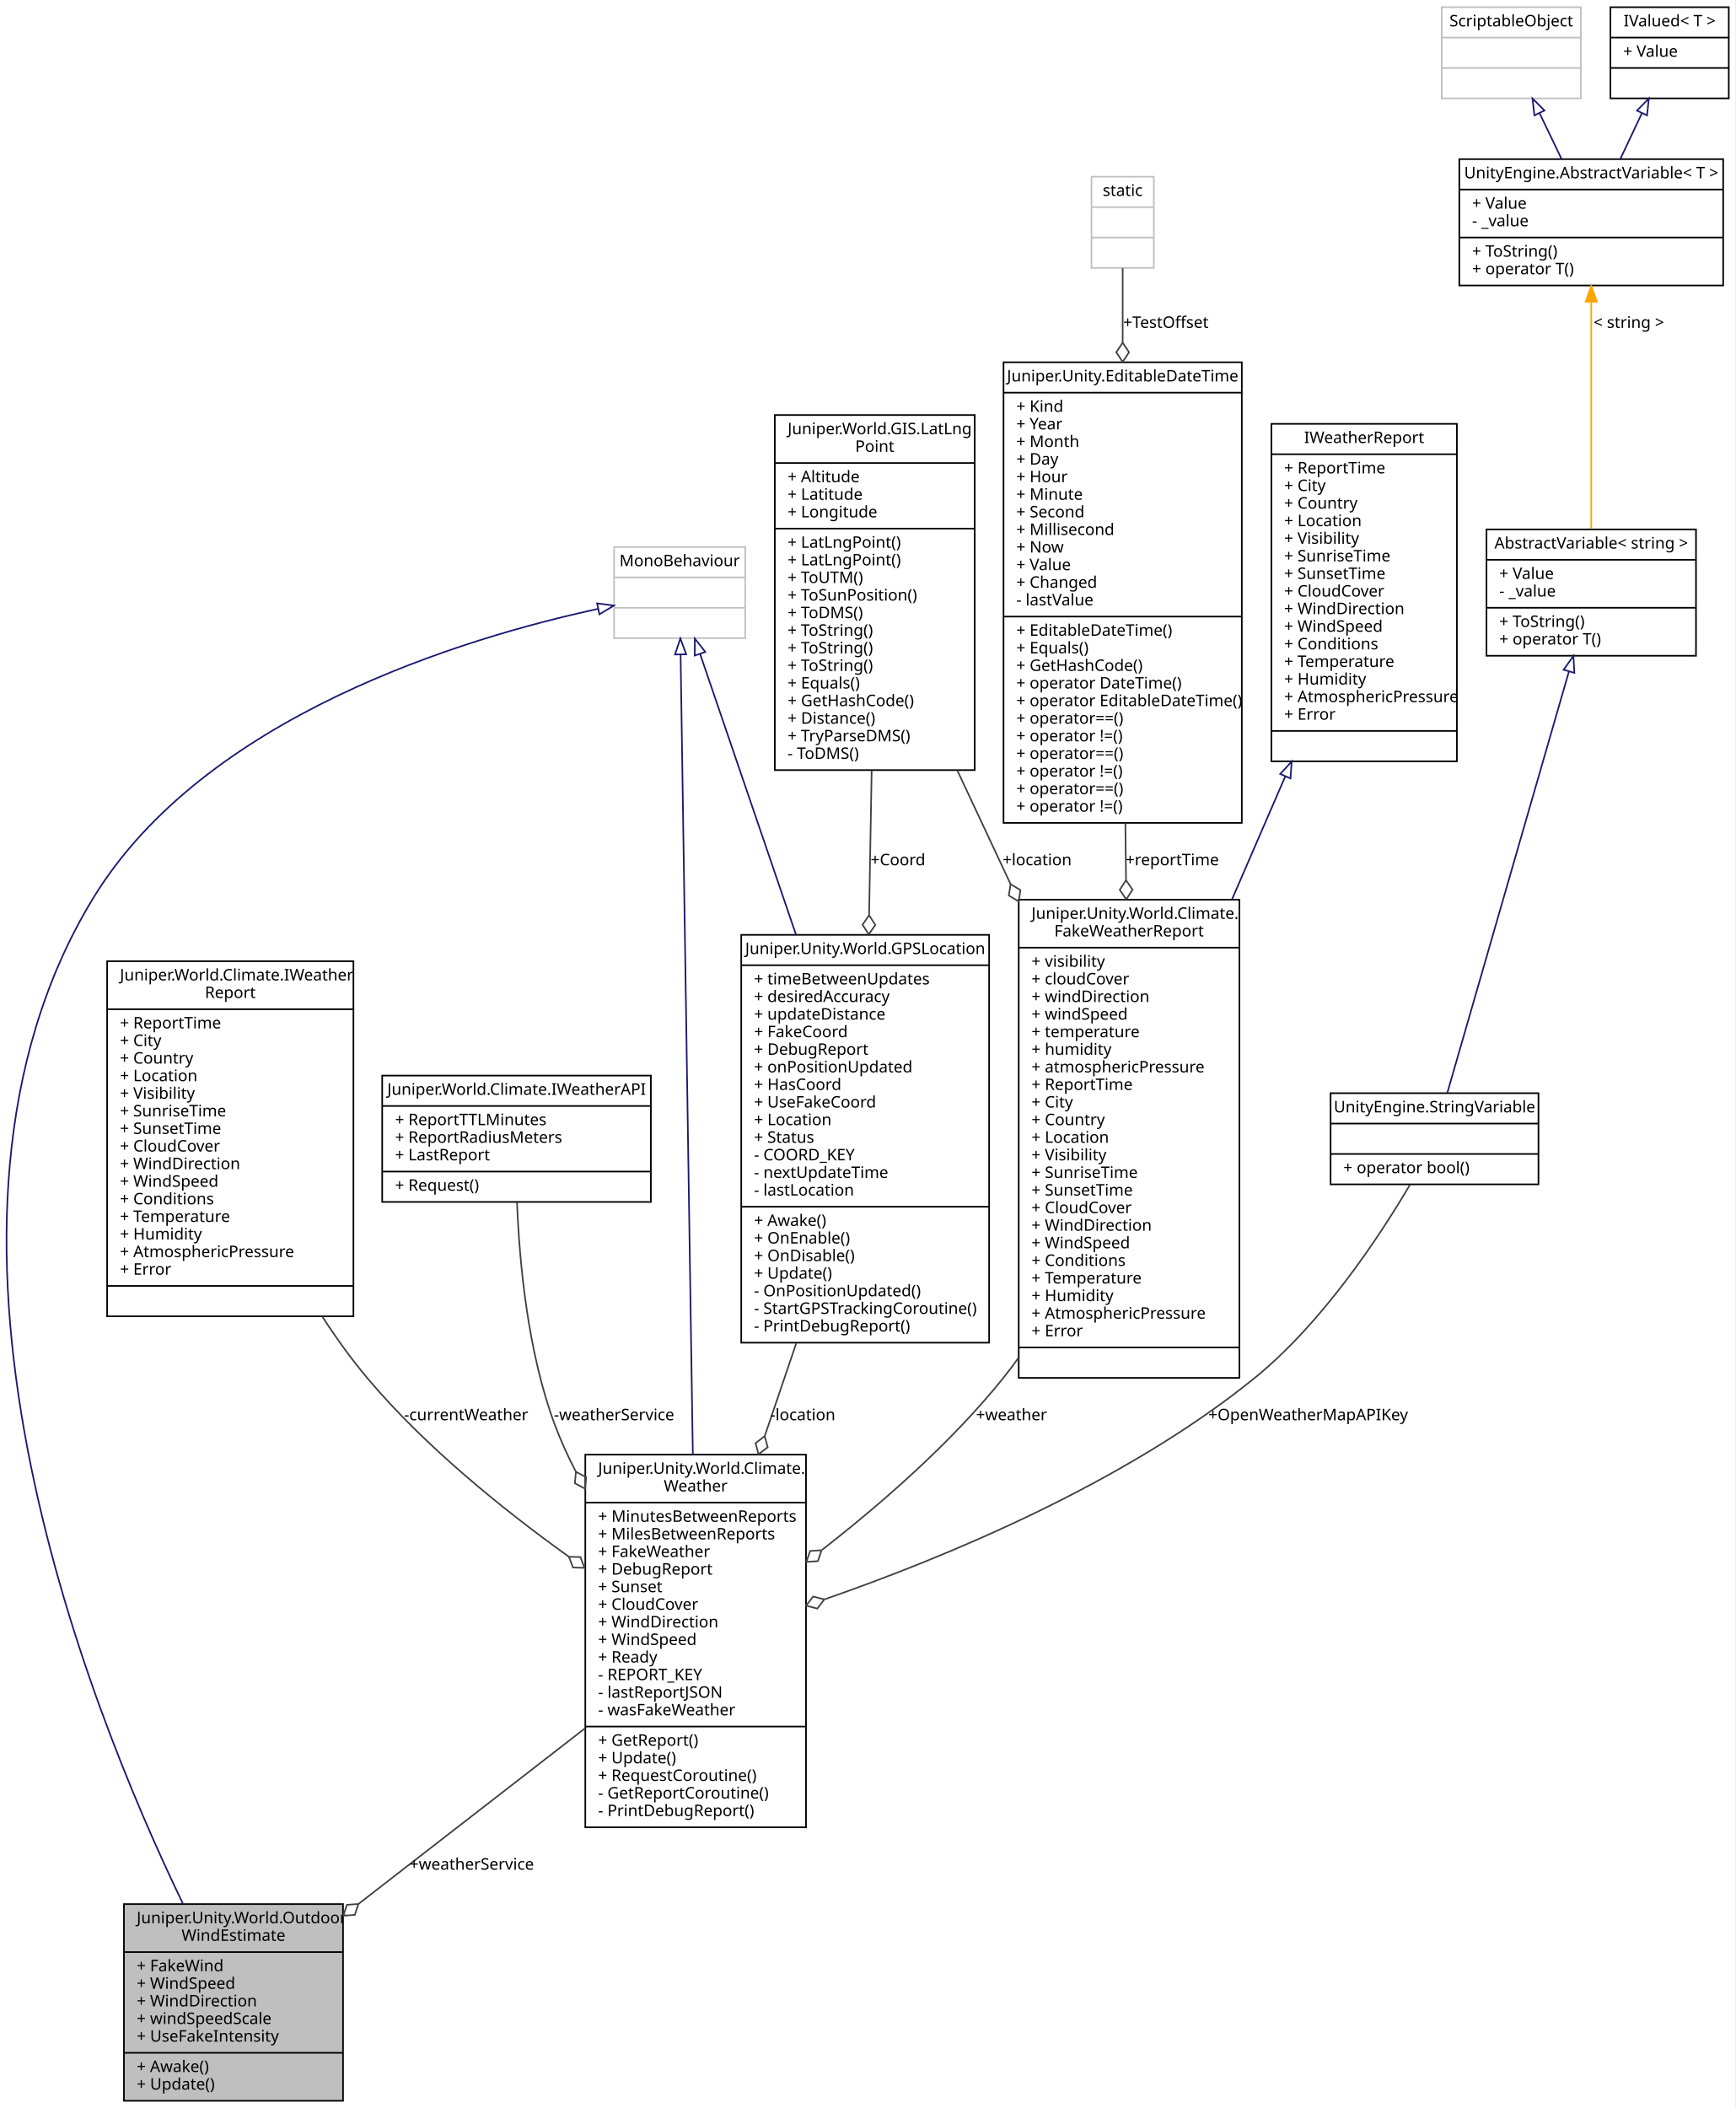
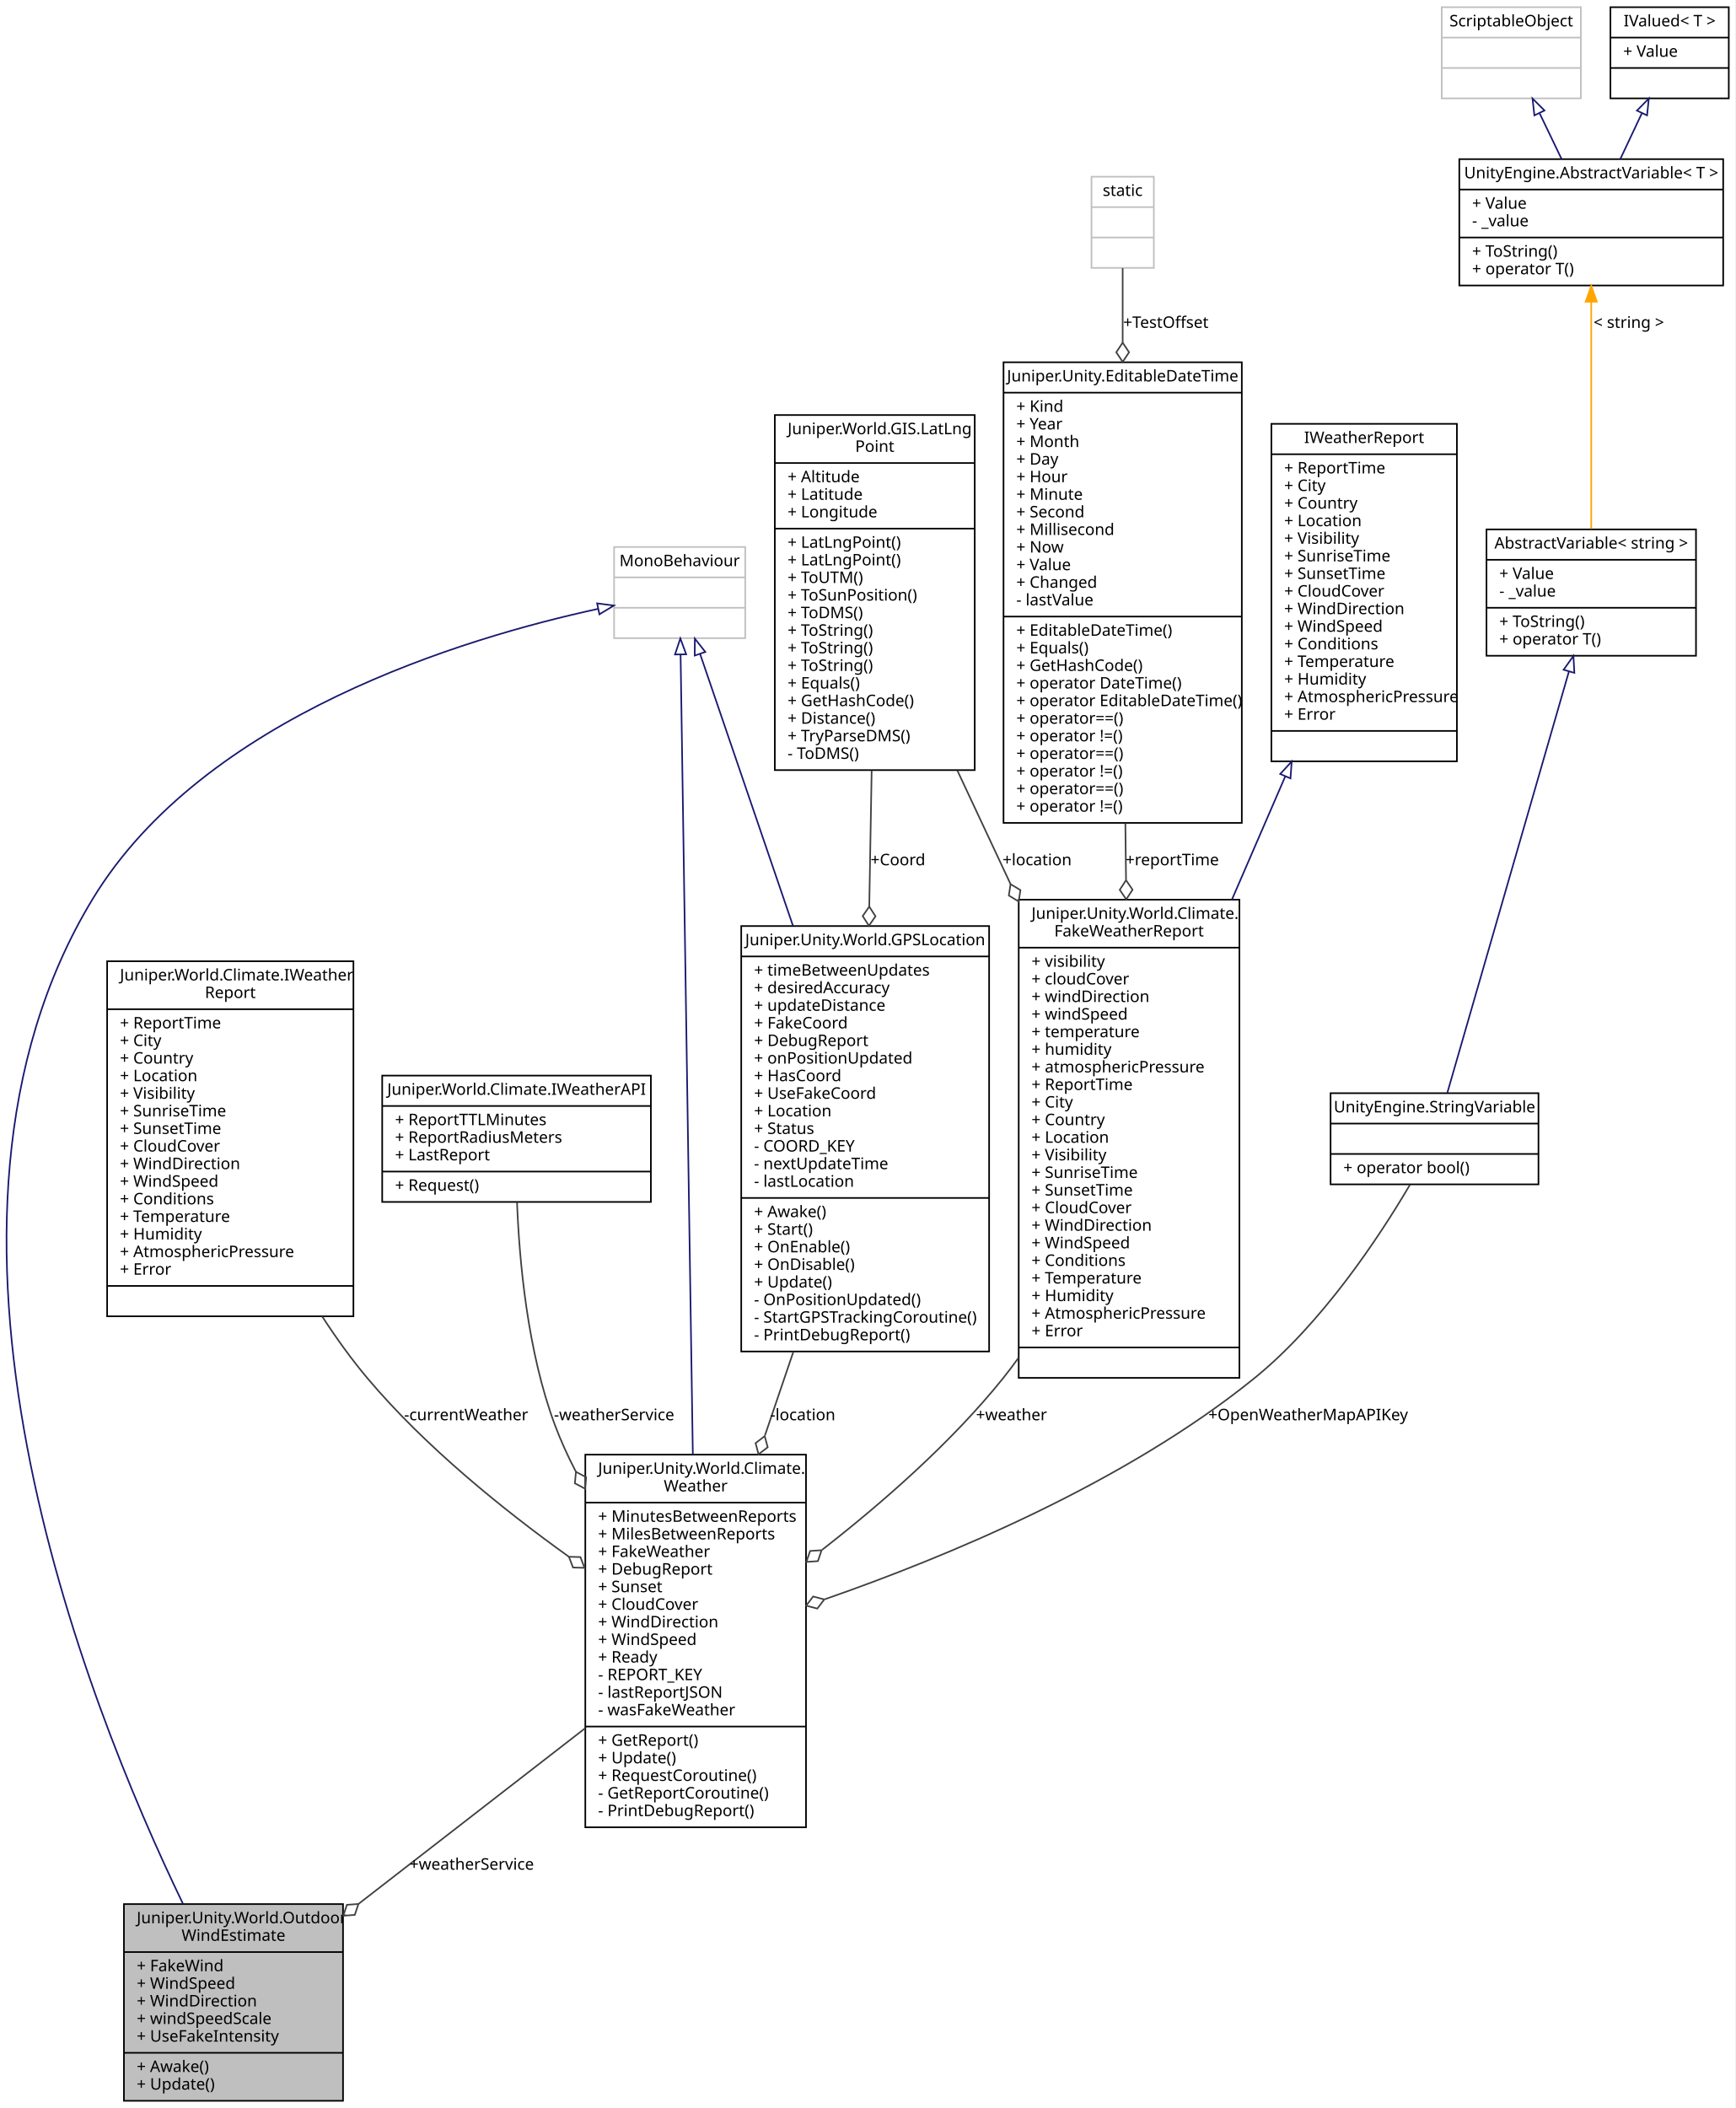
<svg xmlns="http://www.w3.org/2000/svg" xmlns:xlink="http://www.w3.org/1999/xlink" width="1085pt" height="1318pt" viewBox="0.00 0.00 1084.98 1318.00">
  <g id="graph0" class="graph" transform="scale(1 1) rotate(0) translate(4 1314)">
    <polygon fill="white" stroke="none" points="-4,4 -4,-1314 1080.98,-1314 1080.98,4 -4,4" />
    <g id="node1" class="node">
      <g id="a_node1">
        <a xlink:title="Receives a wind speed and direction value from a wether reporting service and applies the values to a...">
          <polygon fill="#bfbfbf" stroke="black" points="73.481,-0.5 73.481,-123.5 210.481,-123.5 210.481,-0.5 73.481,-0.5" />
          <text text-anchor="start" x="81.481" y="-111.5" font-family="SegoeUI" font-size="10.00">Juniper.Unity.World.Outdoor</text>
          <text text-anchor="middle" x="141.981" y="-100.5" font-family="SegoeUI" font-size="10.00">WindEstimate</text>
          <polyline fill="none" stroke="black" points="73.481,-93.5 210.481,-93.5 " />
          <text text-anchor="start" x="81.481" y="-81.5" font-family="SegoeUI" font-size="10.00">+ FakeWind</text>
          <text text-anchor="start" x="81.481" y="-70.5" font-family="SegoeUI" font-size="10.00">+ WindSpeed</text>
          <text text-anchor="start" x="81.481" y="-59.5" font-family="SegoeUI" font-size="10.00">+ WindDirection</text>
          <text text-anchor="start" x="81.481" y="-48.5" font-family="SegoeUI" font-size="10.00">+ windSpeedScale</text>
          <text text-anchor="start" x="81.481" y="-37.5" font-family="SegoeUI" font-size="10.00">+ UseFakeIntensity</text>
          <polyline fill="none" stroke="black" points="73.481,-30.5 210.481,-30.5 " />
          <text text-anchor="start" x="81.481" y="-18.5" font-family="SegoeUI" font-size="10.00">+ Awake()</text>
          <text text-anchor="start" x="81.481" y="-7.5" font-family="SegoeUI" font-size="10.00">+ Update()</text>
        </a>
      </g>
    </g>
    <g id="node2" class="node">
      <g id="a_node2">
        <a xlink:title=" ">
          <polygon fill="white" stroke="#bfbfbf" points="379.981,-915 379.981,-972 461.981,-972 461.981,-915 379.981,-915" />
          <text text-anchor="middle" x="420.981" y="-960" font-family="SegoeUI" font-size="10.00">MonoBehaviour</text>
          <polyline fill="none" stroke="#bfbfbf" points="379.981,-953 461.981,-953 " />
          <text text-anchor="middle" x="420.981" y="-941" font-family="SegoeUI" font-size="10.00"> </text>
          <polyline fill="none" stroke="#bfbfbf" points="379.981,-934 461.981,-934 " />
          <text text-anchor="middle" x="420.981" y="-922" font-family="SegoeUI" font-size="10.00"> </text>
        </a>
      </g>
    </g>
    <g id="edge1" class="edge">
      <path fill="none" stroke="midnightblue" d="M369.855,-933.293C286.461,-915.216 123.493,-866.401 53.981,-752 -69.379,-548.978 49.231,-250.409 110.456,-123.571" />
      <polygon fill="none" stroke="midnightblue" points="369.356,-936.764 379.862,-935.397 370.797,-929.914 369.356,-936.764" />
    </g>
    <g id="node3" class="node">
      <g id="a_node3">
        <a xlink:href="../../d2/d88/class_juniper_1_1_unity_1_1_world_1_1_climate_1_1_weather.html" target="_top" xlink:title="A component for managing access to weather reports. Only one of these components is allowed on a game...">
          <polygon fill="white" stroke="black" points="361.981,-171.5 361.981,-404.5 499.981,-404.5 499.981,-171.5 361.981,-171.5" />
          <text text-anchor="start" x="369.981" y="-392.5" font-family="SegoeUI" font-size="10.00">Juniper.Unity.World.Climate.</text>
          <text text-anchor="middle" x="430.981" y="-381.5" font-family="SegoeUI" font-size="10.00">Weather</text>
          <polyline fill="none" stroke="black" points="361.981,-374.5 499.981,-374.5 " />
          <text text-anchor="start" x="369.981" y="-362.5" font-family="SegoeUI" font-size="10.00">+ MinutesBetweenReports</text>
          <text text-anchor="start" x="369.981" y="-351.5" font-family="SegoeUI" font-size="10.00">+ MilesBetweenReports</text>
          <text text-anchor="start" x="369.981" y="-340.5" font-family="SegoeUI" font-size="10.00">+ FakeWeather</text>
          <text text-anchor="start" x="369.981" y="-329.5" font-family="SegoeUI" font-size="10.00">+ DebugReport</text>
          <text text-anchor="start" x="369.981" y="-318.5" font-family="SegoeUI" font-size="10.00">+ Sunset</text>
          <text text-anchor="start" x="369.981" y="-307.5" font-family="SegoeUI" font-size="10.00">+ CloudCover</text>
          <text text-anchor="start" x="369.981" y="-296.5" font-family="SegoeUI" font-size="10.00">+ WindDirection</text>
          <text text-anchor="start" x="369.981" y="-285.5" font-family="SegoeUI" font-size="10.00">+ WindSpeed</text>
          <text text-anchor="start" x="369.981" y="-274.5" font-family="SegoeUI" font-size="10.00">+ Ready</text>
          <text text-anchor="start" x="369.981" y="-263.5" font-family="SegoeUI" font-size="10.00">- REPORT_KEY</text>
          <text text-anchor="start" x="369.981" y="-252.5" font-family="SegoeUI" font-size="10.00">- lastReportJSON</text>
          <text text-anchor="start" x="369.981" y="-241.5" font-family="SegoeUI" font-size="10.00">- wasFakeWeather</text>
          <polyline fill="none" stroke="black" points="361.981,-234.5 499.981,-234.5 " />
          <text text-anchor="start" x="369.981" y="-222.5" font-family="SegoeUI" font-size="10.00">+ GetReport()</text>
          <text text-anchor="start" x="369.981" y="-211.5" font-family="SegoeUI" font-size="10.00">+ Update()</text>
          <text text-anchor="start" x="369.981" y="-200.5" font-family="SegoeUI" font-size="10.00">+ RequestCoroutine()</text>
          <text text-anchor="start" x="369.981" y="-189.5" font-family="SegoeUI" font-size="10.00">- GetReportCoroutine()</text>
          <text text-anchor="start" x="369.981" y="-178.5" font-family="SegoeUI" font-size="10.00">- PrintDebugReport()</text>
        </a>
      </g>
    </g>
    <g id="edge3" class="edge">
      <path fill="none" stroke="midnightblue" d="M421.558,-904.785C423.019,-809.325 426.91,-555.066 429.209,-404.793" />
      <polygon fill="none" stroke="midnightblue" points="418.058,-904.785 421.404,-914.837 425.057,-904.892 418.058,-904.785" />
    </g>
    <g id="node16" class="node">
      <g id="a_node16">
        <a xlink:href="../../db/d2e/class_juniper_1_1_unity_1_1_world_1_1_g_p_s_location.html" target="_top" xlink:title="Retrieves the user's latitude, longitude, and altitude from satellites orbiting Spaceship Earth....">
-           <polygon fill="white" stroke="black" points="459.481,-474.5 459.481,-729.5 614.481,-729.5 614.481,-474.5 459.481,-474.5" />
-           <text text-anchor="middle" x="536.981" y="-717.5" font-family="SegoeUI" font-size="10.00">Juniper.Unity.World.GPSLocation</text>
-           <polyline fill="none" stroke="black" points="459.481,-710.5 614.481,-710.5 " />
-           <text text-anchor="start" x="467.481" y="-698.5" font-family="SegoeUI" font-size="10.00">+ timeBetweenUpdates</text>
-           <text text-anchor="start" x="467.481" y="-687.5" font-family="SegoeUI" font-size="10.00">+ desiredAccuracy</text>
-           <text text-anchor="start" x="467.481" y="-676.5" font-family="SegoeUI" font-size="10.00">+ updateDistance</text>
-           <text text-anchor="start" x="467.481" y="-665.5" font-family="SegoeUI" font-size="10.00">+ FakeCoord</text>
-           <text text-anchor="start" x="467.481" y="-654.5" font-family="SegoeUI" font-size="10.00">+ DebugReport</text>
-           <text text-anchor="start" x="467.481" y="-643.5" font-family="SegoeUI" font-size="10.00">+ onPositionUpdated</text>
-           <text text-anchor="start" x="467.481" y="-632.5" font-family="SegoeUI" font-size="10.00">+ HasCoord</text>
-           <text text-anchor="start" x="467.481" y="-621.5" font-family="SegoeUI" font-size="10.00">+ UseFakeCoord</text>
-           <text text-anchor="start" x="467.481" y="-610.5" font-family="SegoeUI" font-size="10.00">+ Location</text>
-           <text text-anchor="start" x="467.481" y="-599.5" font-family="SegoeUI" font-size="10.00">+ Status</text>
-           <text text-anchor="start" x="467.481" y="-588.5" font-family="SegoeUI" font-size="10.00">- COORD_KEY</text>
-           <text text-anchor="start" x="467.481" y="-577.5" font-family="SegoeUI" font-size="10.00">- nextUpdateTime</text>
-           <text text-anchor="start" x="467.481" y="-566.5" font-family="SegoeUI" font-size="10.00">- lastLocation</text>
-           <polyline fill="none" stroke="black" points="459.481,-559.5 614.481,-559.5 " />
-           <text text-anchor="start" x="467.481" y="-547.5" font-family="SegoeUI" font-size="10.00">+ Awake()</text>
-           <text text-anchor="start" x="467.481" y="-536.5" font-family="SegoeUI" font-size="10.00">+ OnEnable()</text>
-           <text text-anchor="start" x="467.481" y="-525.5" font-family="SegoeUI" font-size="10.00">+ OnDisable()</text>
-           <text text-anchor="start" x="467.481" y="-514.5" font-family="SegoeUI" font-size="10.00">+ Update()</text>
-           <text text-anchor="start" x="467.481" y="-503.5" font-family="SegoeUI" font-size="10.00">- OnPositionUpdated()</text>
-           <text text-anchor="start" x="467.481" y="-492.5" font-family="SegoeUI" font-size="10.00">- StartGPSTrackingCoroutine()</text>
-           <text text-anchor="start" x="467.481" y="-481.5" font-family="SegoeUI" font-size="10.00">- PrintDebugReport()</text>
+           <polygon fill="white" stroke="black" points="459.481,-469 459.481,-735 614.481,-735 614.481,-469 459.481,-469" />
+           <text text-anchor="middle" x="536.981" y="-723" font-family="SegoeUI" font-size="10.00">Juniper.Unity.World.GPSLocation</text>
+           <polyline fill="none" stroke="black" points="459.481,-716 614.481,-716 " />
+           <text text-anchor="start" x="467.481" y="-704" font-family="SegoeUI" font-size="10.00">+ timeBetweenUpdates</text>
+           <text text-anchor="start" x="467.481" y="-693" font-family="SegoeUI" font-size="10.00">+ desiredAccuracy</text>
+           <text text-anchor="start" x="467.481" y="-682" font-family="SegoeUI" font-size="10.00">+ updateDistance</text>
+           <text text-anchor="start" x="467.481" y="-671" font-family="SegoeUI" font-size="10.00">+ FakeCoord</text>
+           <text text-anchor="start" x="467.481" y="-660" font-family="SegoeUI" font-size="10.00">+ DebugReport</text>
+           <text text-anchor="start" x="467.481" y="-649" font-family="SegoeUI" font-size="10.00">+ onPositionUpdated</text>
+           <text text-anchor="start" x="467.481" y="-638" font-family="SegoeUI" font-size="10.00">+ HasCoord</text>
+           <text text-anchor="start" x="467.481" y="-627" font-family="SegoeUI" font-size="10.00">+ UseFakeCoord</text>
+           <text text-anchor="start" x="467.481" y="-616" font-family="SegoeUI" font-size="10.00">+ Location</text>
+           <text text-anchor="start" x="467.481" y="-605" font-family="SegoeUI" font-size="10.00">+ Status</text>
+           <text text-anchor="start" x="467.481" y="-594" font-family="SegoeUI" font-size="10.00">- COORD_KEY</text>
+           <text text-anchor="start" x="467.481" y="-583" font-family="SegoeUI" font-size="10.00">- nextUpdateTime</text>
+           <text text-anchor="start" x="467.481" y="-572" font-family="SegoeUI" font-size="10.00">- lastLocation</text>
+           <polyline fill="none" stroke="black" points="459.481,-565 614.481,-565 " />
+           <text text-anchor="start" x="467.481" y="-553" font-family="SegoeUI" font-size="10.00">+ Awake()</text>
+           <text text-anchor="start" x="467.481" y="-542" font-family="SegoeUI" font-size="10.00">+ Start()</text>
+           <text text-anchor="start" x="467.481" y="-531" font-family="SegoeUI" font-size="10.00">+ OnEnable()</text>
+           <text text-anchor="start" x="467.481" y="-520" font-family="SegoeUI" font-size="10.00">+ OnDisable()</text>
+           <text text-anchor="start" x="467.481" y="-509" font-family="SegoeUI" font-size="10.00">+ Update()</text>
+           <text text-anchor="start" x="467.481" y="-498" font-family="SegoeUI" font-size="10.00">- OnPositionUpdated()</text>
+           <text text-anchor="start" x="467.481" y="-487" font-family="SegoeUI" font-size="10.00">- StartGPSTrackingCoroutine()</text>
+           <text text-anchor="start" x="467.481" y="-476" font-family="SegoeUI" font-size="10.00">- PrintDebugReport()</text>
        </a>
      </g>
    </g>
    <g id="edge17" class="edge">
-       <path fill="none" stroke="midnightblue" d="M433.742,-905.152C448.145,-863 472.353,-792.148 493.709,-729.645" />
+       <path fill="none" stroke="midnightblue" d="M433.736,-905.171C447.709,-864.274 470.92,-796.342 491.798,-735.237" />
      <polygon fill="none" stroke="midnightblue" points="430.395,-904.123 430.474,-914.717 437.019,-906.386 430.395,-904.123" />
    </g>
    <g id="edge2" class="edge">
      <path fill="none" stroke="#404040" d="M361.758,-233.346C319.131,-200.307 264.378,-157.869 220.187,-123.616" />
      <polygon fill="none" stroke="#404040" points="220.124,-123.567 212.931,-123.053 210.639,-116.216 217.832,-116.73 220.124,-123.567" />
      <text text-anchor="middle" x="290.981" y="-145" font-family="SegoeUI" font-size="10.00"> +weatherService</text>
    </g>
    <g id="node4" class="node">
      <g id="a_node4">
        <a xlink:href="../../d8/d7d/interface_juniper_1_1_world_1_1_climate_1_1_i_weather_report.html" target="_top" xlink:title=" ">
          <polygon fill="white" stroke="black" points="62.981,-491 62.981,-713 216.981,-713 216.981,-491 62.981,-491" />
          <text text-anchor="start" x="70.981" y="-701" font-family="SegoeUI" font-size="10.00">Juniper.World.Climate.IWeather</text>
          <text text-anchor="middle" x="139.981" y="-690" font-family="SegoeUI" font-size="10.00">Report</text>
          <polyline fill="none" stroke="black" points="62.981,-683 216.981,-683 " />
          <text text-anchor="start" x="70.981" y="-671" font-family="SegoeUI" font-size="10.00">+ ReportTime</text>
          <text text-anchor="start" x="70.981" y="-660" font-family="SegoeUI" font-size="10.00">+ City</text>
          <text text-anchor="start" x="70.981" y="-649" font-family="SegoeUI" font-size="10.00">+ Country</text>
          <text text-anchor="start" x="70.981" y="-638" font-family="SegoeUI" font-size="10.00">+ Location</text>
          <text text-anchor="start" x="70.981" y="-627" font-family="SegoeUI" font-size="10.00">+ Visibility</text>
          <text text-anchor="start" x="70.981" y="-616" font-family="SegoeUI" font-size="10.00">+ SunriseTime</text>
          <text text-anchor="start" x="70.981" y="-605" font-family="SegoeUI" font-size="10.00">+ SunsetTime</text>
          <text text-anchor="start" x="70.981" y="-594" font-family="SegoeUI" font-size="10.00">+ CloudCover</text>
          <text text-anchor="start" x="70.981" y="-583" font-family="SegoeUI" font-size="10.00">+ WindDirection</text>
          <text text-anchor="start" x="70.981" y="-572" font-family="SegoeUI" font-size="10.00">+ WindSpeed</text>
          <text text-anchor="start" x="70.981" y="-561" font-family="SegoeUI" font-size="10.00">+ Conditions</text>
          <text text-anchor="start" x="70.981" y="-550" font-family="SegoeUI" font-size="10.00">+ Temperature</text>
          <text text-anchor="start" x="70.981" y="-539" font-family="SegoeUI" font-size="10.00">+ Humidity</text>
          <text text-anchor="start" x="70.981" y="-528" font-family="SegoeUI" font-size="10.00">+ AtmosphericPressure</text>
          <text text-anchor="start" x="70.981" y="-517" font-family="SegoeUI" font-size="10.00">+ Error</text>
          <polyline fill="none" stroke="black" points="62.981,-510 216.981,-510 " />
          <text text-anchor="middle" x="139.981" y="-498" font-family="SegoeUI" font-size="10.00"> </text>
        </a>
      </g>
    </g>
    <g id="edge4" class="edge">
      <path fill="none" stroke="#404040" d="M197.437,-490.942C206.282,-477.315 215.865,-463.981 225.981,-452 262.022,-409.312 310.691,-370.052 351.563,-340.764" />
      <polygon fill="none" stroke="#404040" points="351.709,-340.66 354.294,-333.929 361.502,-333.726 358.917,-340.458 351.709,-340.66" />
      <text text-anchor="middle" x="287.481" y="-426" font-family="SegoeUI" font-size="10.00"> -currentWeather</text>
    </g>
    <g id="node5" class="node">
      <g id="a_node5">
        <a xlink:href="../../d9/d1c/interface_juniper_1_1_world_1_1_climate_1_1_i_weather_a_p_i.html" target="_top" xlink:title=" ">
          <polygon fill="white" stroke="black" points="234.981,-562.5 234.981,-641.5 402.981,-641.5 402.981,-562.5 234.981,-562.5" />
          <text text-anchor="middle" x="318.981" y="-629.5" font-family="SegoeUI" font-size="10.00">Juniper.World.Climate.IWeatherAPI</text>
          <polyline fill="none" stroke="black" points="234.981,-622.5 402.981,-622.5 " />
          <text text-anchor="start" x="242.981" y="-610.5" font-family="SegoeUI" font-size="10.00">+ ReportTTLMinutes</text>
          <text text-anchor="start" x="242.981" y="-599.5" font-family="SegoeUI" font-size="10.00">+ ReportRadiusMeters</text>
          <text text-anchor="start" x="242.981" y="-588.5" font-family="SegoeUI" font-size="10.00">+ LastReport</text>
          <polyline fill="none" stroke="black" points="234.981,-581.5 402.981,-581.5 " />
          <text text-anchor="start" x="242.981" y="-569.5" font-family="SegoeUI" font-size="10.00">+ Request()</text>
        </a>
      </g>
    </g>
    <g id="edge5" class="edge">
      <path fill="none" stroke="#404040" d="M319.286,-562.304C320.702,-525.418 325.847,-468.86 342.981,-423 346.626,-413.244 351.085,-403.478 356.043,-393.912" />
      <polygon fill="none" stroke="#404040" points="356.124,-393.762 355.462,-386.582 361.836,-383.209 362.498,-390.389 356.124,-393.762" />
      <text text-anchor="middle" x="379.981" y="-426" font-family="SegoeUI" font-size="10.00"> -weatherService</text>
    </g>
    <g id="node6" class="node">
      <g id="a_node6">
        <a xlink:href="../../db/de7/class_juniper_1_1_unity_1_1_world_1_1_climate_1_1_fake_weather_report.html" target="_top" xlink:title="An API-compatible, editable object for making static weather reports.">
          <polygon fill="white" stroke="black" points="632.981,-452.5 632.981,-751.5 770.981,-751.5 770.981,-452.5 632.981,-452.5" />
          <text text-anchor="start" x="640.981" y="-739.5" font-family="SegoeUI" font-size="10.00">Juniper.Unity.World.Climate.</text>
          <text text-anchor="middle" x="701.981" y="-728.5" font-family="SegoeUI" font-size="10.00">FakeWeatherReport</text>
          <polyline fill="none" stroke="black" points="632.981,-721.5 770.981,-721.5 " />
          <text text-anchor="start" x="640.981" y="-709.5" font-family="SegoeUI" font-size="10.00">+ visibility</text>
          <text text-anchor="start" x="640.981" y="-698.5" font-family="SegoeUI" font-size="10.00">+ cloudCover</text>
          <text text-anchor="start" x="640.981" y="-687.5" font-family="SegoeUI" font-size="10.00">+ windDirection</text>
          <text text-anchor="start" x="640.981" y="-676.5" font-family="SegoeUI" font-size="10.00">+ windSpeed</text>
          <text text-anchor="start" x="640.981" y="-665.5" font-family="SegoeUI" font-size="10.00">+ temperature</text>
          <text text-anchor="start" x="640.981" y="-654.5" font-family="SegoeUI" font-size="10.00">+ humidity</text>
          <text text-anchor="start" x="640.981" y="-643.5" font-family="SegoeUI" font-size="10.00">+ atmosphericPressure</text>
          <text text-anchor="start" x="640.981" y="-632.5" font-family="SegoeUI" font-size="10.00">+ ReportTime</text>
          <text text-anchor="start" x="640.981" y="-621.5" font-family="SegoeUI" font-size="10.00">+ City</text>
          <text text-anchor="start" x="640.981" y="-610.5" font-family="SegoeUI" font-size="10.00">+ Country</text>
          <text text-anchor="start" x="640.981" y="-599.5" font-family="SegoeUI" font-size="10.00">+ Location</text>
          <text text-anchor="start" x="640.981" y="-588.5" font-family="SegoeUI" font-size="10.00">+ Visibility</text>
          <text text-anchor="start" x="640.981" y="-577.5" font-family="SegoeUI" font-size="10.00">+ SunriseTime</text>
          <text text-anchor="start" x="640.981" y="-566.5" font-family="SegoeUI" font-size="10.00">+ SunsetTime</text>
          <text text-anchor="start" x="640.981" y="-555.5" font-family="SegoeUI" font-size="10.00">+ CloudCover</text>
          <text text-anchor="start" x="640.981" y="-544.5" font-family="SegoeUI" font-size="10.00">+ WindDirection</text>
          <text text-anchor="start" x="640.981" y="-533.5" font-family="SegoeUI" font-size="10.00">+ WindSpeed</text>
          <text text-anchor="start" x="640.981" y="-522.5" font-family="SegoeUI" font-size="10.00">+ Conditions</text>
          <text text-anchor="start" x="640.981" y="-511.5" font-family="SegoeUI" font-size="10.00">+ Temperature</text>
          <text text-anchor="start" x="640.981" y="-500.5" font-family="SegoeUI" font-size="10.00">+ Humidity</text>
          <text text-anchor="start" x="640.981" y="-489.5" font-family="SegoeUI" font-size="10.00">+ AtmosphericPressure</text>
          <text text-anchor="start" x="640.981" y="-478.5" font-family="SegoeUI" font-size="10.00">+ Error</text>
          <polyline fill="none" stroke="black" points="632.981,-471.5 770.981,-471.5 " />
          <text text-anchor="middle" x="701.981" y="-459.5" font-family="SegoeUI" font-size="10.00"> </text>
        </a>
      </g>
    </g>
    <g id="edge6" class="edge">
      <path fill="none" stroke="#404040" d="M632.923,-465.122C629.691,-460.611 626.375,-456.221 622.981,-452 590.661,-411.804 547.361,-374.043 510.062,-345.008" />
      <polygon fill="none" stroke="#404040" points="509.731,-344.753 502.536,-344.266 500.218,-337.437 507.413,-337.925 509.731,-344.753" />
      <text text-anchor="middle" x="628.481" y="-426" font-family="SegoeUI" font-size="10.00"> +weather</text>
    </g>
    <g id="node7" class="node">
      <g id="a_node7">
        <a xlink:href="../../d8/d7d/interface_juniper_1_1_world_1_1_climate_1_1_i_weather_report.html" target="_top" xlink:title=" ">
          <polygon fill="white" stroke="black" points="790.981,-838 790.981,-1049 906.981,-1049 906.981,-838 790.981,-838" />
          <text text-anchor="middle" x="848.981" y="-1037" font-family="SegoeUI" font-size="10.00">IWeatherReport</text>
          <polyline fill="none" stroke="black" points="790.981,-1030 906.981,-1030 " />
          <text text-anchor="start" x="798.981" y="-1018" font-family="SegoeUI" font-size="10.00">+ ReportTime</text>
          <text text-anchor="start" x="798.981" y="-1007" font-family="SegoeUI" font-size="10.00">+ City</text>
          <text text-anchor="start" x="798.981" y="-996" font-family="SegoeUI" font-size="10.00">+ Country</text>
          <text text-anchor="start" x="798.981" y="-985" font-family="SegoeUI" font-size="10.00">+ Location</text>
          <text text-anchor="start" x="798.981" y="-974" font-family="SegoeUI" font-size="10.00">+ Visibility</text>
          <text text-anchor="start" x="798.981" y="-963" font-family="SegoeUI" font-size="10.00">+ SunriseTime</text>
          <text text-anchor="start" x="798.981" y="-952" font-family="SegoeUI" font-size="10.00">+ SunsetTime</text>
          <text text-anchor="start" x="798.981" y="-941" font-family="SegoeUI" font-size="10.00">+ CloudCover</text>
          <text text-anchor="start" x="798.981" y="-930" font-family="SegoeUI" font-size="10.00">+ WindDirection</text>
          <text text-anchor="start" x="798.981" y="-919" font-family="SegoeUI" font-size="10.00">+ WindSpeed</text>
          <text text-anchor="start" x="798.981" y="-908" font-family="SegoeUI" font-size="10.00">+ Conditions</text>
          <text text-anchor="start" x="798.981" y="-897" font-family="SegoeUI" font-size="10.00">+ Temperature</text>
          <text text-anchor="start" x="798.981" y="-886" font-family="SegoeUI" font-size="10.00">+ Humidity</text>
          <text text-anchor="start" x="798.981" y="-875" font-family="SegoeUI" font-size="10.00">+ AtmosphericPressure</text>
          <text text-anchor="start" x="798.981" y="-864" font-family="SegoeUI" font-size="10.00">+ Error</text>
          <polyline fill="none" stroke="black" points="790.981,-857 906.981,-857 " />
          <text text-anchor="middle" x="848.981" y="-845" font-family="SegoeUI" font-size="10.00"> </text>
        </a>
      </g>
    </g>
    <g id="edge7" class="edge">
      <path fill="none" stroke="midnightblue" d="M799.621,-828.502C788.936,-803.824 777.485,-777.378 766.32,-751.593" />
      <polygon fill="none" stroke="midnightblue" points="796.491,-830.083 803.677,-837.869 802.915,-827.301 796.491,-830.083" />
    </g>
    <g id="node8" class="node">
      <g id="a_node8">
        <a xlink:href="../../d6/d53/class_juniper_1_1_world_1_1_g_i_s_1_1_lat_lng_point.html" target="_top" xlink:title="A point in geographic space on a radial coordinate system.">
          <polygon fill="white" stroke="black" points="480.481,-832.5 480.481,-1054.5 605.481,-1054.5 605.481,-832.5 480.481,-832.5" />
          <text text-anchor="start" x="488.481" y="-1042.5" font-family="SegoeUI" font-size="10.00">Juniper.World.GIS.LatLng</text>
          <text text-anchor="middle" x="542.981" y="-1031.5" font-family="SegoeUI" font-size="10.00">Point</text>
          <polyline fill="none" stroke="black" points="480.481,-1024.5 605.481,-1024.5 " />
          <text text-anchor="start" x="488.481" y="-1012.5" font-family="SegoeUI" font-size="10.00">+ Altitude</text>
          <text text-anchor="start" x="488.481" y="-1001.5" font-family="SegoeUI" font-size="10.00">+ Latitude</text>
          <text text-anchor="start" x="488.481" y="-990.5" font-family="SegoeUI" font-size="10.00">+ Longitude</text>
          <polyline fill="none" stroke="black" points="480.481,-983.5 605.481,-983.5 " />
          <text text-anchor="start" x="488.481" y="-971.5" font-family="SegoeUI" font-size="10.00">+ LatLngPoint()</text>
          <text text-anchor="start" x="488.481" y="-960.5" font-family="SegoeUI" font-size="10.00">+ LatLngPoint()</text>
          <text text-anchor="start" x="488.481" y="-949.5" font-family="SegoeUI" font-size="10.00">+ ToUTM()</text>
          <text text-anchor="start" x="488.481" y="-938.5" font-family="SegoeUI" font-size="10.00">+ ToSunPosition()</text>
          <text text-anchor="start" x="488.481" y="-927.5" font-family="SegoeUI" font-size="10.00">+ ToDMS()</text>
          <text text-anchor="start" x="488.481" y="-916.5" font-family="SegoeUI" font-size="10.00">+ ToString()</text>
          <text text-anchor="start" x="488.481" y="-905.5" font-family="SegoeUI" font-size="10.00">+ ToString()</text>
          <text text-anchor="start" x="488.481" y="-894.5" font-family="SegoeUI" font-size="10.00">+ ToString()</text>
          <text text-anchor="start" x="488.481" y="-883.5" font-family="SegoeUI" font-size="10.00">+ Equals()</text>
          <text text-anchor="start" x="488.481" y="-872.5" font-family="SegoeUI" font-size="10.00">+ GetHashCode()</text>
          <text text-anchor="start" x="488.481" y="-861.5" font-family="SegoeUI" font-size="10.00">+ Distance()</text>
          <text text-anchor="start" x="488.481" y="-850.5" font-family="SegoeUI" font-size="10.00">+ TryParseDMS()</text>
          <text text-anchor="start" x="488.481" y="-839.5" font-family="SegoeUI" font-size="10.00">- ToDMS()</text>
        </a>
      </g>
    </g>
    <g id="edge8" class="edge">
      <path fill="none" stroke="#404040" d="M594.604,-832.274C605.219,-809.607 616.594,-785.319 627.826,-761.336" />
      <polygon fill="none" stroke="#404040" points="627.884,-761.213 626.807,-754.083 632.974,-750.346 634.051,-757.476 627.884,-761.213" />
      <text text-anchor="middle" x="644.481" y="-773" font-family="SegoeUI" font-size="10.00"> +location</text>
    </g>
    <g id="edge18" class="edge">
-       <path fill="none" stroke="#404040" d="M541.033,-832.274C540.525,-803.515 539.97,-772.146 539.439,-742.102" />
-       <polygon fill="none" stroke="#404040" points="539.434,-741.768 535.328,-735.84 539.221,-729.77 543.327,-735.698 539.434,-741.768" />
+       <path fill="none" stroke="#404040" d="M541.033,-832.274C540.554,-805.168 540.034,-775.743 539.531,-747.294" />
+       <polygon fill="none" stroke="#404040" points="539.529,-747.169 535.424,-741.241 539.317,-735.171 543.422,-741.099 539.529,-747.169" />
      <text text-anchor="middle" x="557.481" y="-773" font-family="SegoeUI" font-size="10.00"> +Coord</text>
    </g>
    <g id="node9" class="node">
      <g id="a_node9">
        <a xlink:href="../../dd/d15/struct_juniper_1_1_unity_1_1_editable_date_time.html" target="_top" xlink:title="A wrapper around System.DateTime that makes it possible to edit values in the Unity Editor.">
          <polygon fill="white" stroke="black" points="623.481,-799.5 623.481,-1087.5 772.481,-1087.5 772.481,-799.5 623.481,-799.5" />
          <text text-anchor="middle" x="697.981" y="-1075.5" font-family="SegoeUI" font-size="10.00">Juniper.Unity.EditableDateTime</text>
          <polyline fill="none" stroke="black" points="623.481,-1068.5 772.481,-1068.5 " />
          <text text-anchor="start" x="631.481" y="-1056.5" font-family="SegoeUI" font-size="10.00">+ Kind</text>
          <text text-anchor="start" x="631.481" y="-1045.5" font-family="SegoeUI" font-size="10.00">+ Year</text>
          <text text-anchor="start" x="631.481" y="-1034.5" font-family="SegoeUI" font-size="10.00">+ Month</text>
          <text text-anchor="start" x="631.481" y="-1023.5" font-family="SegoeUI" font-size="10.00">+ Day</text>
          <text text-anchor="start" x="631.481" y="-1012.5" font-family="SegoeUI" font-size="10.00">+ Hour</text>
          <text text-anchor="start" x="631.481" y="-1001.5" font-family="SegoeUI" font-size="10.00">+ Minute</text>
          <text text-anchor="start" x="631.481" y="-990.5" font-family="SegoeUI" font-size="10.00">+ Second</text>
          <text text-anchor="start" x="631.481" y="-979.5" font-family="SegoeUI" font-size="10.00">+ Millisecond</text>
          <text text-anchor="start" x="631.481" y="-968.5" font-family="SegoeUI" font-size="10.00">+ Now</text>
          <text text-anchor="start" x="631.481" y="-957.5" font-family="SegoeUI" font-size="10.00">+ Value</text>
          <text text-anchor="start" x="631.481" y="-946.5" font-family="SegoeUI" font-size="10.00">+ Changed</text>
          <text text-anchor="start" x="631.481" y="-935.5" font-family="SegoeUI" font-size="10.00">- lastValue</text>
          <polyline fill="none" stroke="black" points="623.481,-928.5 772.481,-928.5 " />
          <text text-anchor="start" x="631.481" y="-916.5" font-family="SegoeUI" font-size="10.00">+ EditableDateTime()</text>
          <text text-anchor="start" x="631.481" y="-905.5" font-family="SegoeUI" font-size="10.00">+ Equals()</text>
          <text text-anchor="start" x="631.481" y="-894.5" font-family="SegoeUI" font-size="10.00">+ GetHashCode()</text>
          <text text-anchor="start" x="631.481" y="-883.5" font-family="SegoeUI" font-size="10.00">+ operator DateTime()</text>
          <text text-anchor="start" x="631.481" y="-872.5" font-family="SegoeUI" font-size="10.00">+ operator EditableDateTime()</text>
          <text text-anchor="start" x="631.481" y="-861.5" font-family="SegoeUI" font-size="10.00">+ operator==()</text>
          <text text-anchor="start" x="631.481" y="-850.5" font-family="SegoeUI" font-size="10.00">+ operator !=()</text>
          <text text-anchor="start" x="631.481" y="-839.5" font-family="SegoeUI" font-size="10.00">+ operator==()</text>
          <text text-anchor="start" x="631.481" y="-828.5" font-family="SegoeUI" font-size="10.00">+ operator !=()</text>
          <text text-anchor="start" x="631.481" y="-817.5" font-family="SegoeUI" font-size="10.00">+ operator==()</text>
          <text text-anchor="start" x="631.481" y="-806.5" font-family="SegoeUI" font-size="10.00">+ operator !=()</text>
        </a>
      </g>
    </g>
    <g id="edge9" class="edge">
      <path fill="none" stroke="#404040" d="M699.672,-799.014C699.809,-787.395 699.947,-775.609 700.086,-763.879" />
      <polygon fill="none" stroke="#404040" points="700.088,-763.685 696.159,-757.638 700.229,-751.685 704.158,-757.732 700.088,-763.685" />
      <text text-anchor="middle" x="728.981" y="-773" font-family="SegoeUI" font-size="10.00"> +reportTime</text>
    </g>
    <g id="node10" class="node">
      <g id="a_node10">
        <a xlink:title=" ">
          <polygon fill="white" stroke="#bfbfbf" points="678.481,-1146.5 678.481,-1203.5 717.481,-1203.5 717.481,-1146.5 678.481,-1146.5" />
          <text text-anchor="middle" x="697.981" y="-1191.5" font-family="SegoeUI" font-size="10.00">static</text>
          <polyline fill="none" stroke="#bfbfbf" points="678.481,-1184.5 717.481,-1184.5 " />
          <text text-anchor="middle" x="697.981" y="-1172.5" font-family="SegoeUI" font-size="10.00"> </text>
          <polyline fill="none" stroke="#bfbfbf" points="678.481,-1165.5 717.481,-1165.5 " />
          <text text-anchor="middle" x="697.981" y="-1153.5" font-family="SegoeUI" font-size="10.00"> </text>
        </a>
      </g>
    </g>
    <g id="edge10" class="edge">
      <path fill="none" stroke="#404040" d="M697.981,-1146.32C697.981,-1133.62 697.981,-1117.46 697.981,-1099.84" />
      <polygon fill="none" stroke="#404040" points="697.981,-1099.75 693.981,-1093.75 697.981,-1087.75 701.981,-1093.75 697.981,-1099.75" />
      <text text-anchor="middle" x="724.981" y="-1109" font-family="SegoeUI" font-size="10.00"> +TestOffset</text>
    </g>
    <g id="node11" class="node">
      <g id="a_node11">
        <a xlink:href="../../d5/dd2/class_unity_engine_1_1_string_variable.html" target="_top" xlink:title="A string value that can be saved to the Assets folder and used across projects">
          <polygon fill="white" stroke="black" points="827.981,-573.5 827.981,-630.5 957.981,-630.5 957.981,-573.5 827.981,-573.5" />
          <text text-anchor="middle" x="892.981" y="-618.5" font-family="SegoeUI" font-size="10.00">UnityEngine.StringVariable</text>
          <polyline fill="none" stroke="black" points="827.981,-611.5 957.981,-611.5 " />
          <text text-anchor="middle" x="892.981" y="-599.5" font-family="SegoeUI" font-size="10.00"> </text>
          <polyline fill="none" stroke="black" points="827.981,-592.5 957.981,-592.5 " />
          <text text-anchor="start" x="835.981" y="-580.5" font-family="SegoeUI" font-size="10.00">+ operator bool()</text>
        </a>
      </g>
    </g>
    <g id="edge11" class="edge">
      <path fill="none" stroke="#404040" d="M877.658,-573.305C858.448,-540.687 822.79,-486.578 779.981,-452 698.751,-386.387 586.772,-340.173 511.776,-314.104" />
      <polygon fill="none" stroke="#404040" points="511.42,-313.982 504.447,-315.821 500.067,-310.093 507.04,-308.253 511.42,-313.982" />
      <text text-anchor="middle" x="813.981" y="-426" font-family="SegoeUI" font-size="10.00"> +OpenWeatherMapAPIKey</text>
    </g>
    <g id="node12" class="node">
      <g id="a_node12">
        <a xlink:href="../../d4/d88/class_unity_engine_1_1_abstract_variable.html" target="_top" xlink:title=" ">
          <polygon fill="white" stroke="black" points="925.481,-904 925.481,-983 1056.48,-983 1056.48,-904 925.481,-904" />
          <text text-anchor="middle" x="990.981" y="-971" font-family="SegoeUI" font-size="10.00">AbstractVariable&lt; string &gt;</text>
          <polyline fill="none" stroke="black" points="925.481,-964 1056.48,-964 " />
          <text text-anchor="start" x="933.481" y="-952" font-family="SegoeUI" font-size="10.00">+ Value</text>
          <text text-anchor="start" x="933.481" y="-941" font-family="SegoeUI" font-size="10.00">- _value</text>
          <polyline fill="none" stroke="black" points="925.481,-934 1056.48,-934 " />
          <text text-anchor="start" x="933.481" y="-922" font-family="SegoeUI" font-size="10.00">+ ToString()</text>
          <text text-anchor="start" x="933.481" y="-911" font-family="SegoeUI" font-size="10.00">+ operator T()</text>
        </a>
      </g>
    </g>
    <g id="edge12" class="edge">
      <path fill="none" stroke="midnightblue" d="M977.018,-894.128C956.196,-821.995 917.677,-688.554 901.012,-630.82" />
      <polygon fill="none" stroke="midnightblue" points="973.698,-895.249 979.835,-903.886 980.424,-893.307 973.698,-895.249" />
    </g>
    <g id="node13" class="node">
      <g id="a_node13">
        <a xlink:href="../../d4/d88/class_unity_engine_1_1_abstract_variable.html" target="_top" xlink:title="An abstraction of storing values on disk in the Assets folder. A sort of drag-and-drop means of setti...">
          <polygon fill="white" stroke="black" points="908.481,-1135.5 908.481,-1214.5 1073.48,-1214.5 1073.48,-1135.5 908.481,-1135.5" />
          <text text-anchor="middle" x="990.981" y="-1202.5" font-family="SegoeUI" font-size="10.00">UnityEngine.AbstractVariable&lt; T &gt;</text>
          <polyline fill="none" stroke="black" points="908.481,-1195.5 1073.48,-1195.5 " />
          <text text-anchor="start" x="916.481" y="-1183.5" font-family="SegoeUI" font-size="10.00">+ Value</text>
          <text text-anchor="start" x="916.481" y="-1172.5" font-family="SegoeUI" font-size="10.00">- _value</text>
          <polyline fill="none" stroke="black" points="908.481,-1165.5 1073.48,-1165.5 " />
          <text text-anchor="start" x="916.481" y="-1153.5" font-family="SegoeUI" font-size="10.00">+ ToString()</text>
          <text text-anchor="start" x="916.481" y="-1142.5" font-family="SegoeUI" font-size="10.00">+ operator T()</text>
        </a>
      </g>
    </g>
    <g id="edge13" class="edge">
      <path fill="none" stroke="orange" d="M990.981,-1125.25C990.981,-1082.93 990.981,-1022.45 990.981,-983.331" />
      <polygon fill="orange" stroke="orange" points="987.481,-1125.33 990.981,-1135.33 994.481,-1125.33 987.481,-1125.33" />
      <text text-anchor="middle" x="1014.48" y="-1109" font-family="SegoeUI" font-size="10.00"> &lt; string &gt;</text>
    </g>
    <g id="node14" class="node">
      <g id="a_node14">
        <a xlink:title=" ">
          <polygon fill="white" stroke="#bfbfbf" points="897.481,-1252.5 897.481,-1309.5 984.481,-1309.5 984.481,-1252.5 897.481,-1252.5" />
          <text text-anchor="middle" x="940.981" y="-1297.5" font-family="SegoeUI" font-size="10.00">ScriptableObject</text>
          <polyline fill="none" stroke="#bfbfbf" points="897.481,-1290.5 984.481,-1290.5 " />
          <text text-anchor="middle" x="940.981" y="-1278.5" font-family="SegoeUI" font-size="10.00"> </text>
          <polyline fill="none" stroke="#bfbfbf" points="897.481,-1271.5 984.481,-1271.5 " />
          <text text-anchor="middle" x="940.981" y="-1259.5" font-family="SegoeUI" font-size="10.00"> </text>
        </a>
      </g>
    </g>
    <g id="edge14" class="edge">
      <path fill="none" stroke="midnightblue" d="M958.718,-1243.11C963.148,-1233.89 967.911,-1223.99 972.381,-1214.69" />
      <polygon fill="none" stroke="midnightblue" points="955.427,-1241.87 954.249,-1252.4 961.736,-1244.91 955.427,-1241.87" />
    </g>
    <g id="node15" class="node">
      <g id="a_node15">
        <a xlink:href="../../d8/d2c/interface_unity_engine_1_1_i_valued.html" target="_top" xlink:title="An abstraction for Reference{T}s and Varabile{T}s to make them usuable in shared contexts.">
          <polygon fill="white" stroke="black" points="1002.98,-1252.5 1002.98,-1309.5 1076.98,-1309.5 1076.98,-1252.5 1002.98,-1252.5" />
          <text text-anchor="middle" x="1039.98" y="-1297.5" font-family="SegoeUI" font-size="10.00">IValued&lt; T &gt;</text>
          <polyline fill="none" stroke="black" points="1002.98,-1290.5 1076.98,-1290.5 " />
          <text text-anchor="start" x="1010.98" y="-1278.5" font-family="SegoeUI" font-size="10.00">+ Value</text>
          <polyline fill="none" stroke="black" points="1002.98,-1271.5 1076.98,-1271.5 " />
          <text text-anchor="middle" x="1039.98" y="-1259.5" font-family="SegoeUI" font-size="10.00"> </text>
        </a>
      </g>
    </g>
    <g id="edge15" class="edge">
      <path fill="none" stroke="midnightblue" d="M1022.6,-1243.11C1018.26,-1233.89 1013.59,-1223.99 1009.21,-1214.69" />
      <polygon fill="none" stroke="midnightblue" points="1019.55,-1244.85 1026.98,-1252.4 1025.88,-1241.86 1019.55,-1244.85" />
    </g>
    <g id="edge16" class="edge">
-       <path fill="none" stroke="#404040" d="M493.867,-474.098C487.381,-455.007 480.69,-435.314 474.202,-416.217" />
+       <path fill="none" stroke="#404040" d="M492.028,-468.684C486.159,-451.411 480.156,-433.742 474.315,-416.549" />
      <polygon fill="none" stroke="#404040" points="474.161,-416.096 468.444,-411.702 470.301,-404.734 476.018,-409.128 474.161,-416.096" />
      <text text-anchor="middle" x="497.981" y="-426" font-family="SegoeUI" font-size="10.00"> -location</text>
    </g>
  </g>
</svg>
